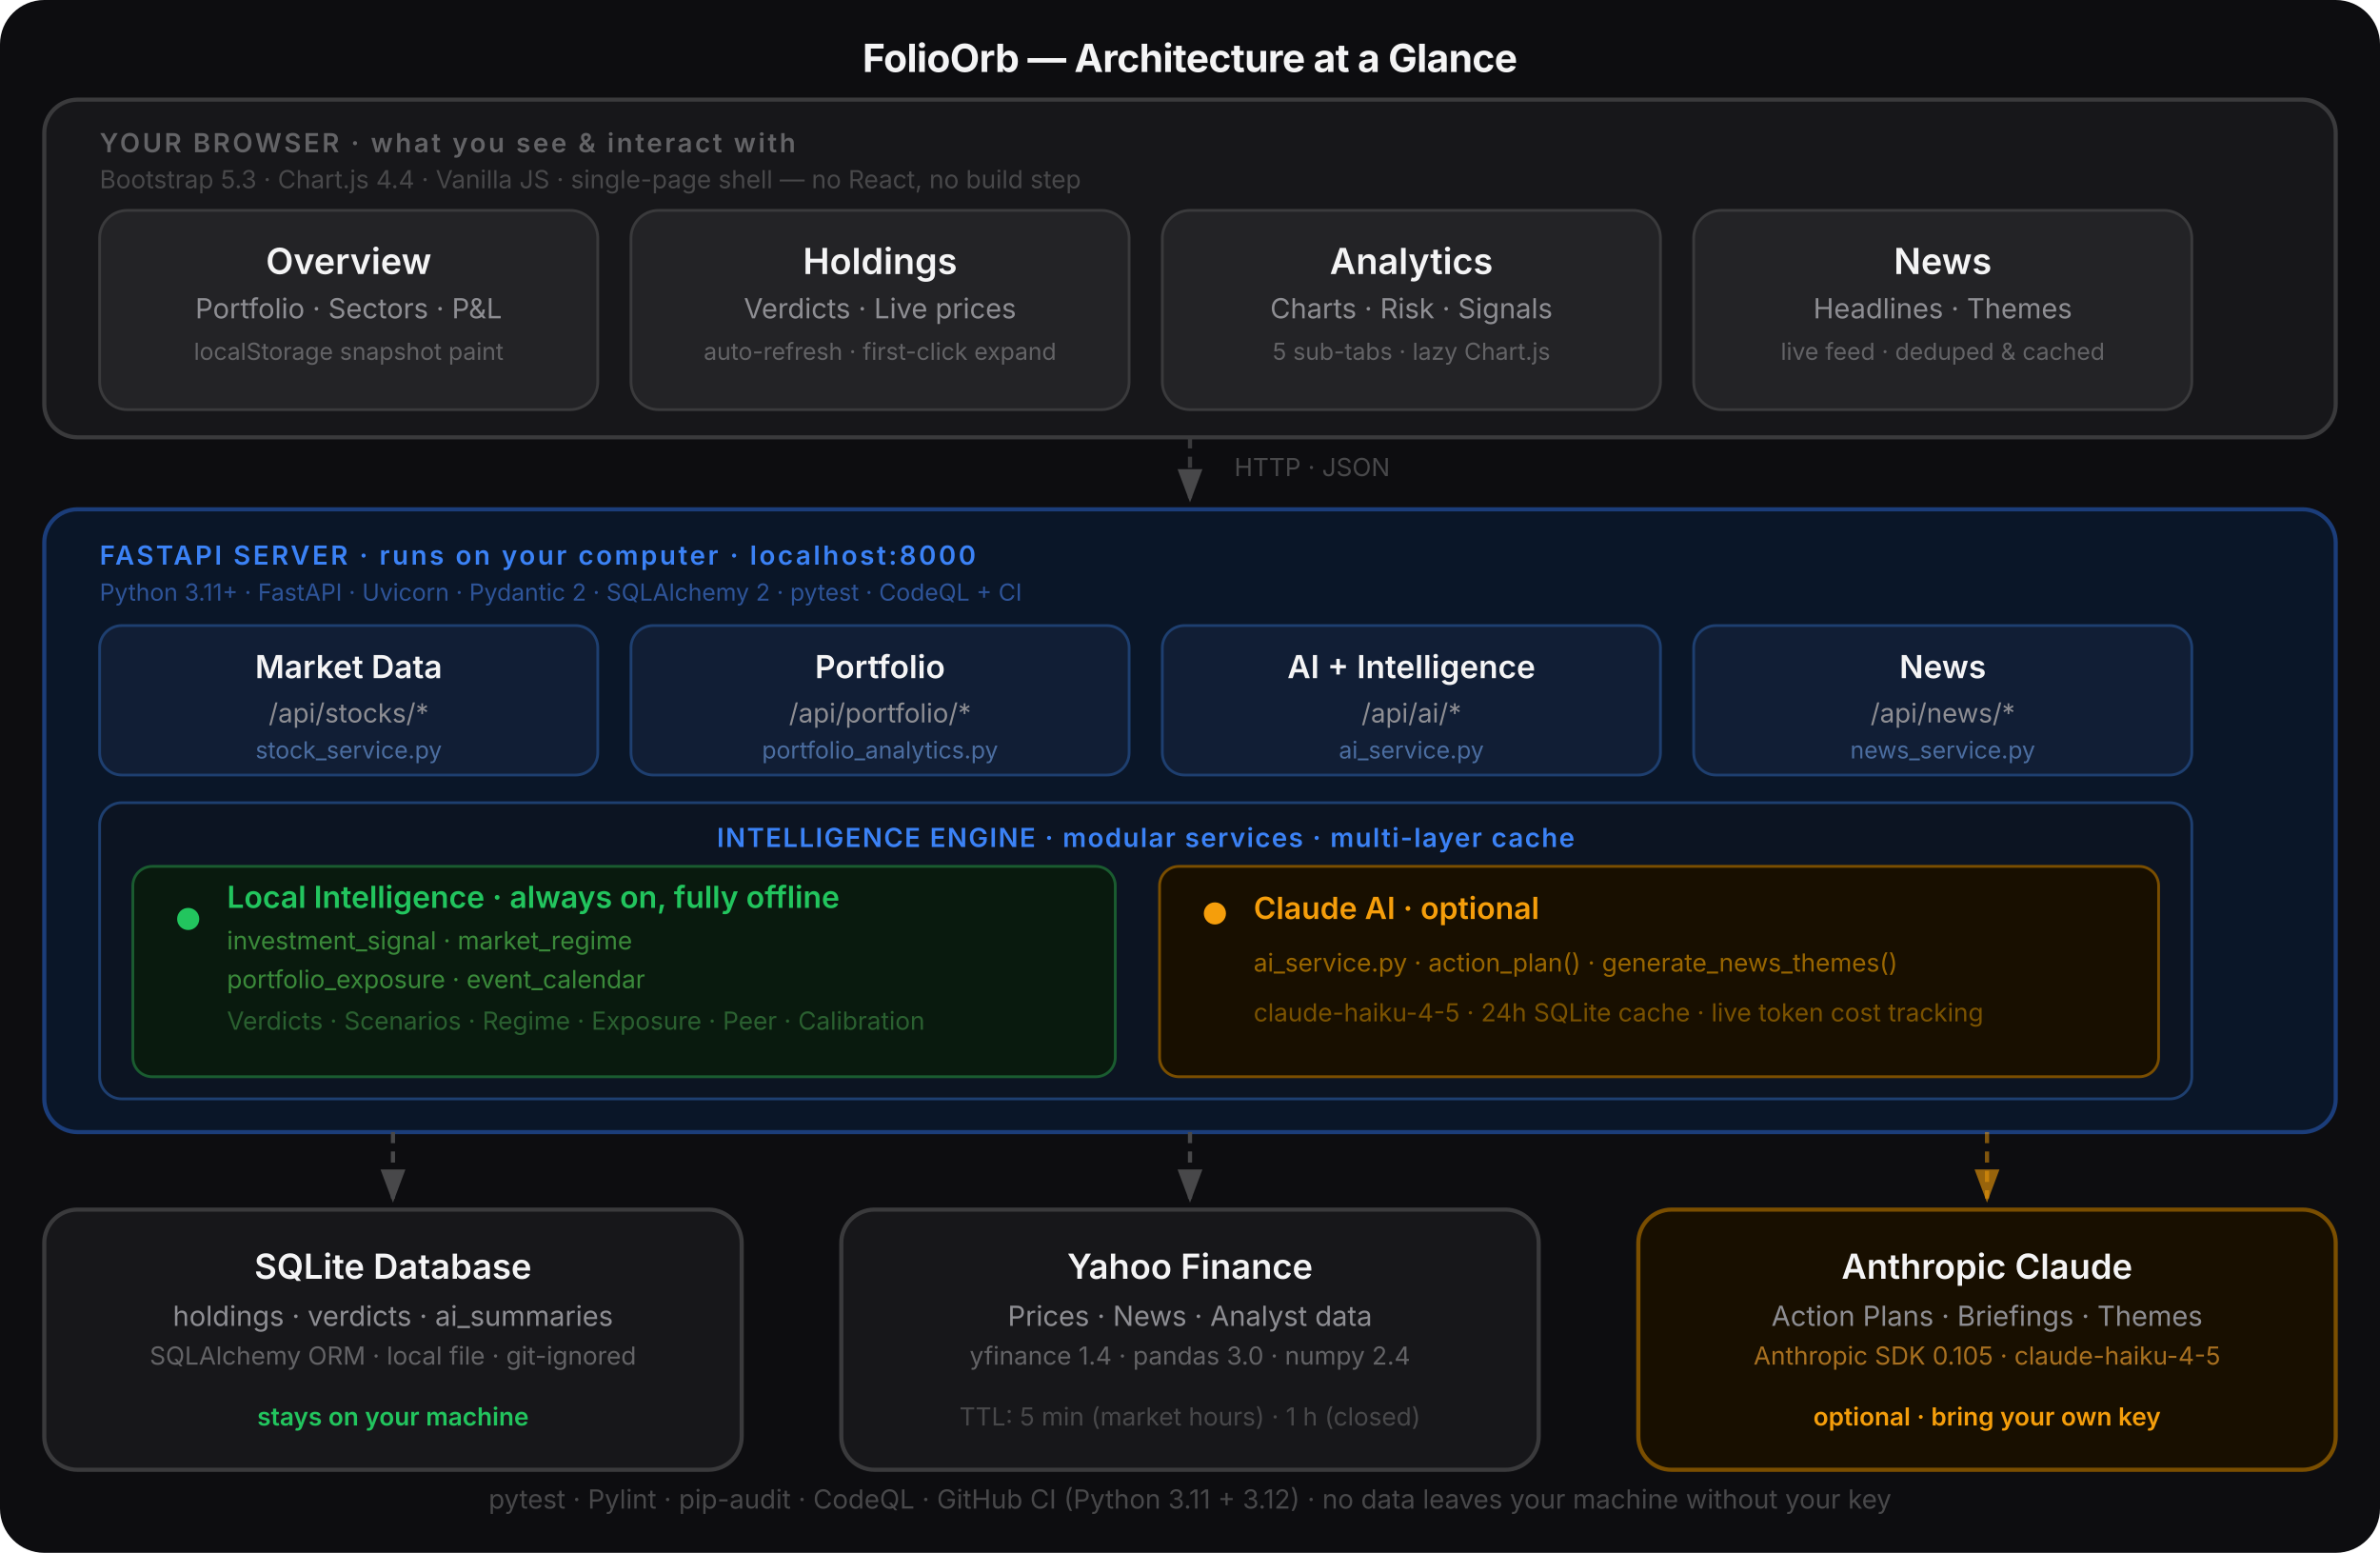
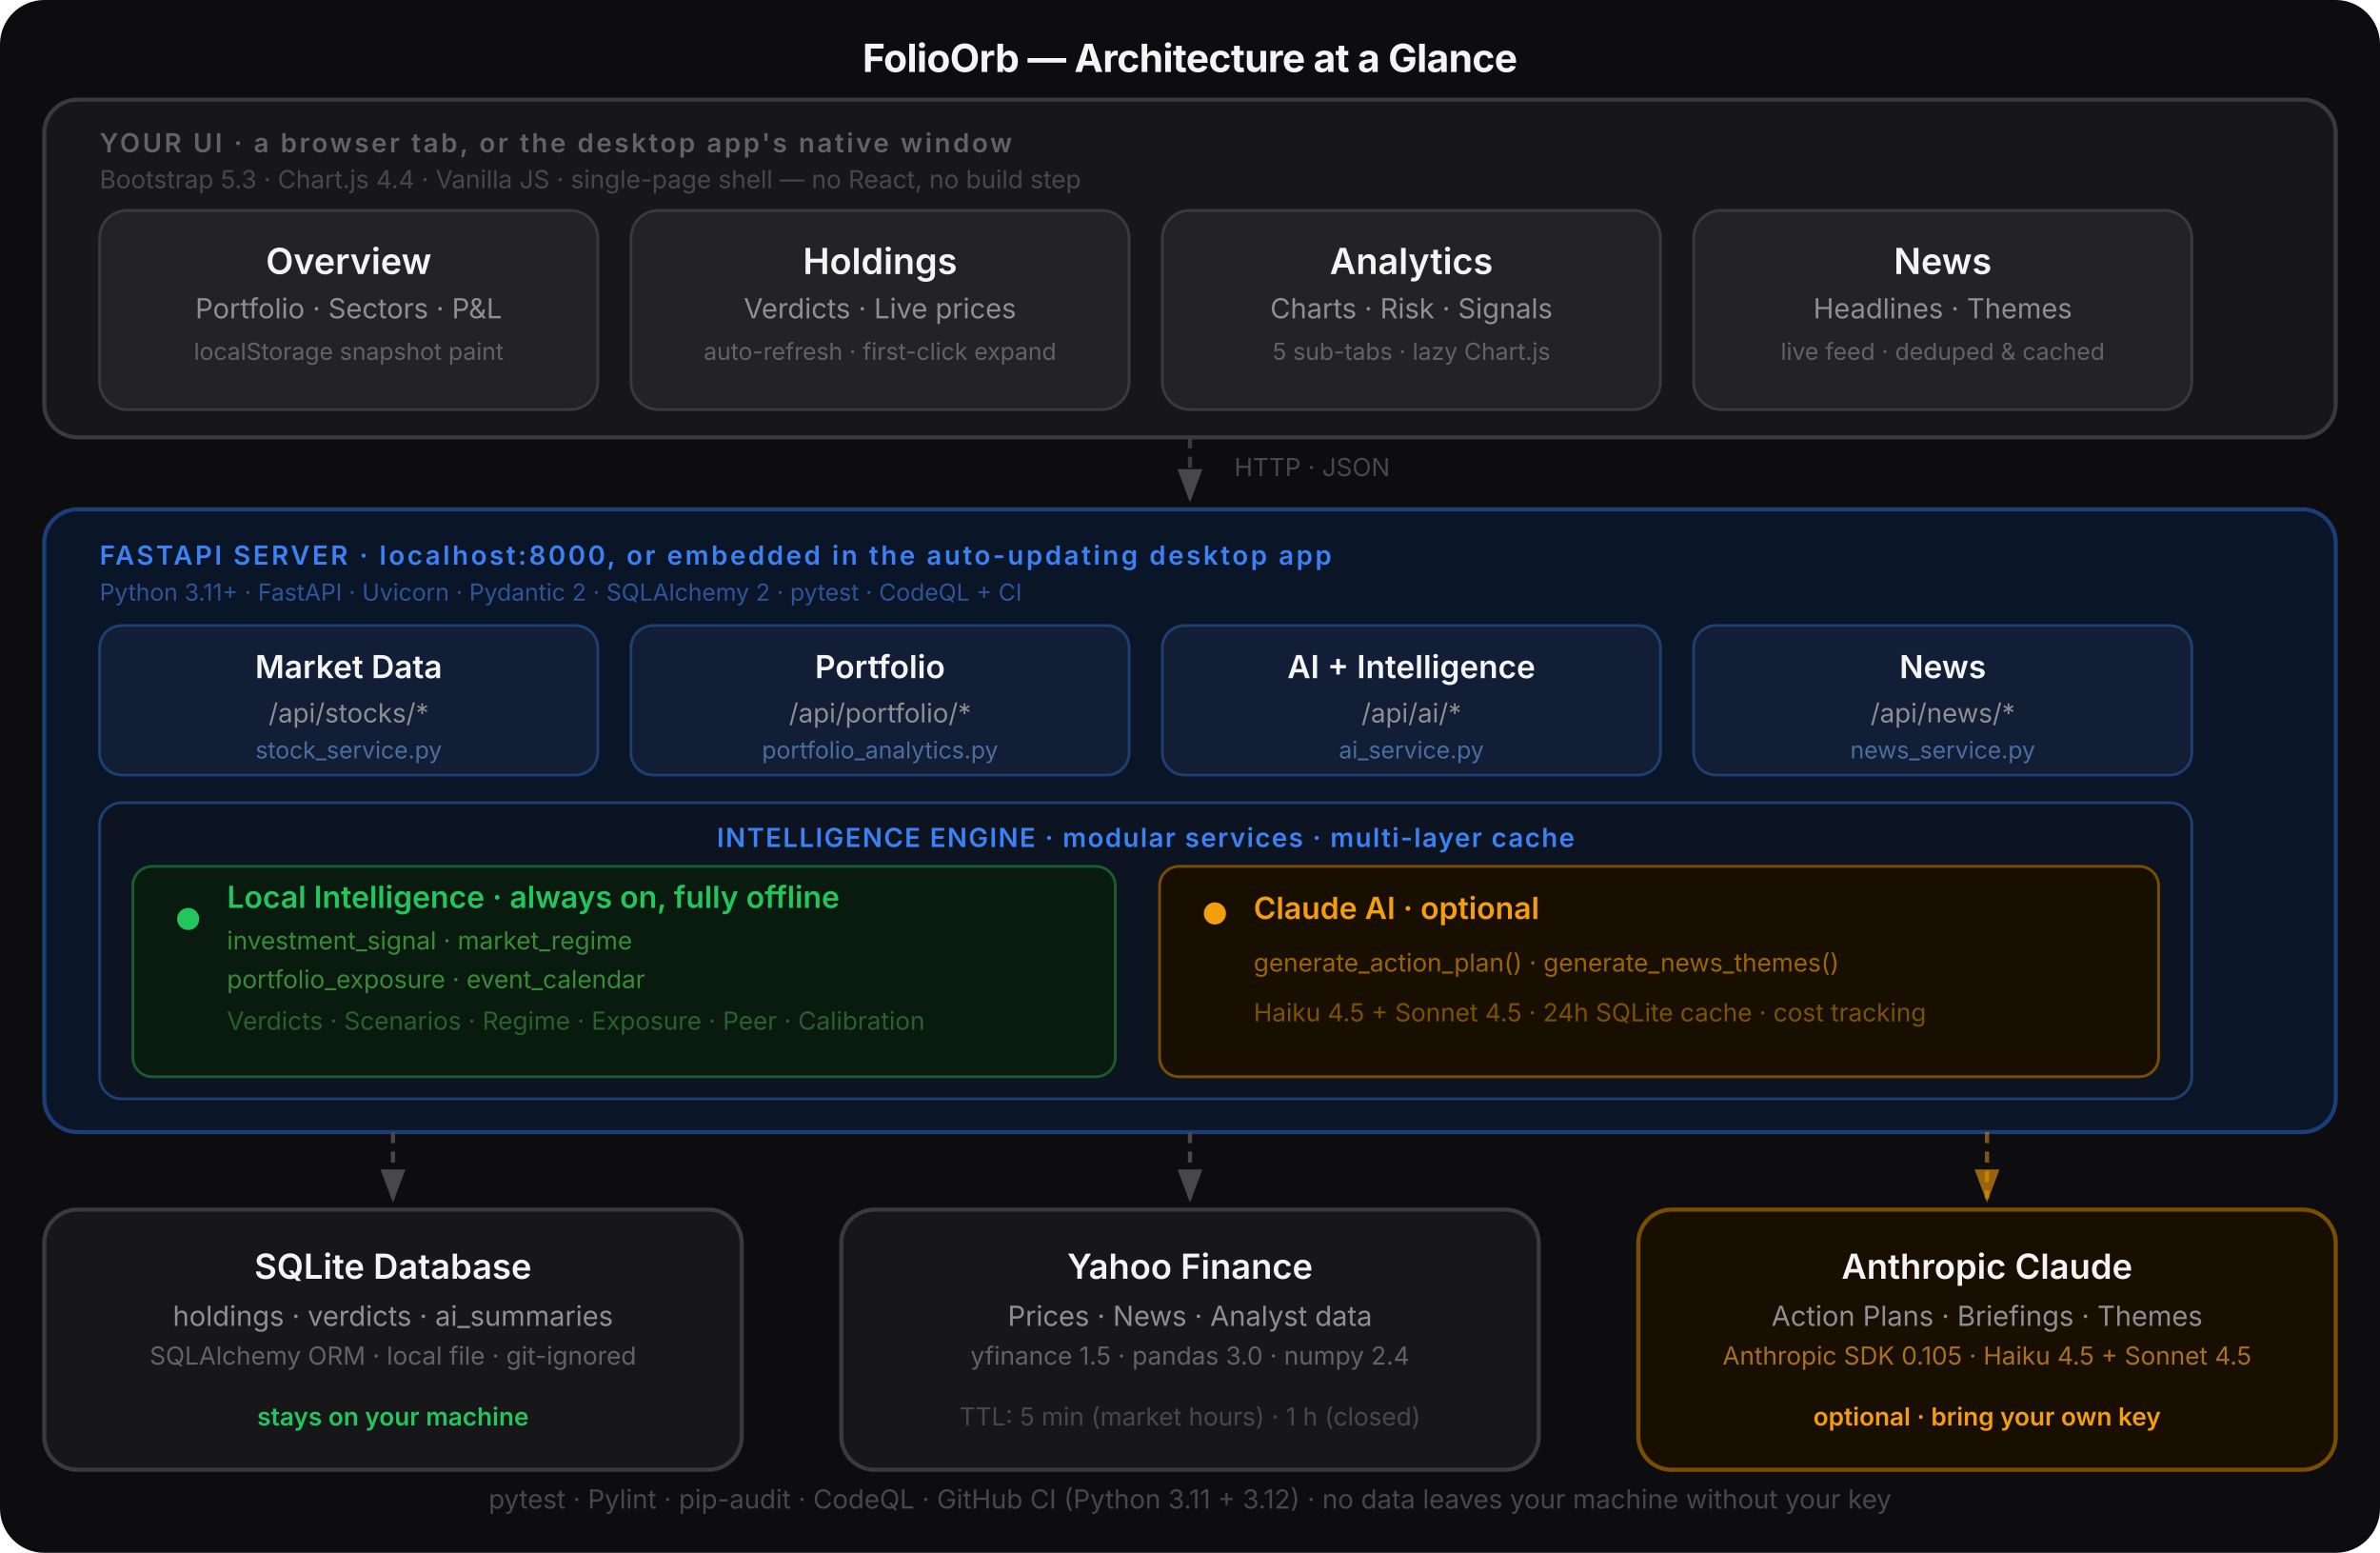
<svg xmlns="http://www.w3.org/2000/svg" width="860" height="561" viewBox="0 0 860 561">
  <defs>
    <marker id="arr" markerWidth="8" markerHeight="6" refX="7" refY="3" orient="auto-start-reverse">
      <polygon points="0 0, 8 3, 0 6" fill="#48484A" />
    </marker>
    <marker id="arr-orange" markerWidth="8" markerHeight="6" refX="7" refY="3" orient="auto-start-reverse">
      <polygon points="0 0, 8 3, 0 6" fill="#F59E0B" fill-opacity="0.6" />
    </marker>
  </defs>
  <rect width="860" height="561" rx="16" fill="#0D0D10" />
  <text x="430" y="26" font-family="-apple-system,BlinkMacSystemFont,'Segoe UI',system-ui,sans-serif" font-size="14" font-weight="700" fill="#F4F4F5" text-anchor="middle" letter-spacing="-0.2">FolioOrb — Architecture at a Glance</text>
  <rect x="16" y="36" width="828" height="122" rx="12" fill="#17171A" stroke="#3A3A3C" stroke-width="1.5" />
-   <text x="36" y="55" font-family="-apple-system,BlinkMacSystemFont,sans-serif" font-size="9.5" font-weight="600" fill="#636366" letter-spacing="0.9">YOUR BROWSER  ·  what you see &amp; interact with</text>
+   <text x="36" y="55" font-family="-apple-system,BlinkMacSystemFont,sans-serif" font-size="9.5" font-weight="600" fill="#636366" letter-spacing="0.9">YOUR UI  ·  a browser tab, or the desktop app's native window</text>
  <text x="36" y="68" font-family="-apple-system,BlinkMacSystemFont,sans-serif" font-size="9" fill="#48484A">Bootstrap 5.3  ·  Chart.js 4.4  ·  Vanilla JS  ·  single-page shell — no React, no build step</text>
  <rect x="36" y="76" width="180" height="72" rx="10" fill="#232326" stroke="#3A3A3C" stroke-width="1" />
  <text x="126" y="99" font-family="-apple-system,BlinkMacSystemFont,sans-serif" font-size="13" font-weight="600" fill="#F4F4F5" text-anchor="middle">Overview</text>
  <text x="126" y="115" font-family="-apple-system,BlinkMacSystemFont,sans-serif" font-size="10" fill="#8E8E93" text-anchor="middle">Portfolio · Sectors · P&amp;L</text>
  <text x="126" y="130" font-family="-apple-system,BlinkMacSystemFont,sans-serif" font-size="8.5" fill="#636366" text-anchor="middle">localStorage snapshot paint</text>
  <rect x="228" y="76" width="180" height="72" rx="10" fill="#232326" stroke="#3A3A3C" stroke-width="1" />
  <text x="318" y="99" font-family="-apple-system,BlinkMacSystemFont,sans-serif" font-size="13" font-weight="600" fill="#F4F4F5" text-anchor="middle">Holdings</text>
  <text x="318" y="115" font-family="-apple-system,BlinkMacSystemFont,sans-serif" font-size="10" fill="#8E8E93" text-anchor="middle">Verdicts · Live prices</text>
  <text x="318" y="130" font-family="-apple-system,BlinkMacSystemFont,sans-serif" font-size="8.5" fill="#636366" text-anchor="middle">auto-refresh · first-click expand</text>
  <rect x="420" y="76" width="180" height="72" rx="10" fill="#232326" stroke="#3A3A3C" stroke-width="1" />
  <text x="510" y="99" font-family="-apple-system,BlinkMacSystemFont,sans-serif" font-size="13" font-weight="600" fill="#F4F4F5" text-anchor="middle">Analytics</text>
  <text x="510" y="115" font-family="-apple-system,BlinkMacSystemFont,sans-serif" font-size="10" fill="#8E8E93" text-anchor="middle">Charts · Risk · Signals</text>
  <text x="510" y="130" font-family="-apple-system,BlinkMacSystemFont,sans-serif" font-size="8.5" fill="#636366" text-anchor="middle">5 sub-tabs · lazy Chart.js</text>
  <rect x="612" y="76" width="180" height="72" rx="10" fill="#232326" stroke="#3A3A3C" stroke-width="1" />
  <text x="702" y="99" font-family="-apple-system,BlinkMacSystemFont,sans-serif" font-size="13" font-weight="600" fill="#F4F4F5" text-anchor="middle">News</text>
  <text x="702" y="115" font-family="-apple-system,BlinkMacSystemFont,sans-serif" font-size="10" fill="#8E8E93" text-anchor="middle">Headlines · Themes</text>
  <text x="702" y="130" font-family="-apple-system,BlinkMacSystemFont,sans-serif" font-size="8.5" fill="#636366" text-anchor="middle">live feed · deduped &amp; cached</text>
  <line x1="430" y1="158" x2="430" y2="180" stroke="#3A3A3C" stroke-width="1.5" stroke-dasharray="4,3" marker-end="url(#arr)" />
  <text x="446" y="172" font-family="-apple-system,BlinkMacSystemFont,sans-serif" font-size="9" fill="#48484A">HTTP · JSON</text>
  <rect x="16" y="184" width="828" height="225" rx="12" fill="#0A1628" stroke="#1B3D7A" stroke-width="1.5" />
-   <text x="36" y="204" font-family="-apple-system,BlinkMacSystemFont,sans-serif" font-size="9.5" font-weight="600" fill="#3B82F6" letter-spacing="0.9">FASTAPI SERVER  ·  runs on your computer  ·  localhost:8000</text>
+   <text x="36" y="204" font-family="-apple-system,BlinkMacSystemFont,sans-serif" font-size="9.5" font-weight="600" fill="#3B82F6" letter-spacing="0.9">FASTAPI SERVER  ·  localhost:8000, or embedded in the auto-updating desktop app</text>
  <text x="36" y="217" font-family="-apple-system,BlinkMacSystemFont,sans-serif" font-size="8.5" fill="#2E5499">Python 3.11+  ·  FastAPI  ·  Uvicorn  ·  Pydantic 2  ·  SQLAlchemy 2  ·  pytest  ·  CodeQL + CI</text>
  <rect x="36" y="226" width="180" height="54" rx="8" fill="#111E35" stroke="#1E3F70" stroke-width="1" />
  <text x="126" y="245" font-family="-apple-system,BlinkMacSystemFont,sans-serif" font-size="11.5" font-weight="600" fill="#F4F4F5" text-anchor="middle">Market Data</text>
  <text x="126" y="261" font-family="-apple-system,BlinkMacSystemFont,sans-serif" font-size="9.5" fill="#8E8E93" text-anchor="middle">/api/stocks/*</text>
  <text x="126" y="274" font-family="-apple-system,BlinkMacSystemFont,sans-serif" font-size="8.5" fill="#4B6DA0" text-anchor="middle">stock_service.py</text>
  <rect x="228" y="226" width="180" height="54" rx="8" fill="#111E35" stroke="#1E3F70" stroke-width="1" />
  <text x="318" y="245" font-family="-apple-system,BlinkMacSystemFont,sans-serif" font-size="11.5" font-weight="600" fill="#F4F4F5" text-anchor="middle">Portfolio</text>
  <text x="318" y="261" font-family="-apple-system,BlinkMacSystemFont,sans-serif" font-size="9.5" fill="#8E8E93" text-anchor="middle">/api/portfolio/*</text>
  <text x="318" y="274" font-family="-apple-system,BlinkMacSystemFont,sans-serif" font-size="8.5" fill="#4B6DA0" text-anchor="middle">portfolio_analytics.py</text>
  <rect x="420" y="226" width="180" height="54" rx="8" fill="#111E35" stroke="#1E3F70" stroke-width="1" />
  <text x="510" y="245" font-family="-apple-system,BlinkMacSystemFont,sans-serif" font-size="11.5" font-weight="600" fill="#F4F4F5" text-anchor="middle">AI + Intelligence</text>
  <text x="510" y="261" font-family="-apple-system,BlinkMacSystemFont,sans-serif" font-size="9.5" fill="#8E8E93" text-anchor="middle">/api/ai/*</text>
  <text x="510" y="274" font-family="-apple-system,BlinkMacSystemFont,sans-serif" font-size="8.5" fill="#4B6DA0" text-anchor="middle">ai_service.py</text>
  <rect x="612" y="226" width="180" height="54" rx="8" fill="#111E35" stroke="#1E3F70" stroke-width="1" />
  <text x="702" y="245" font-family="-apple-system,BlinkMacSystemFont,sans-serif" font-size="11.5" font-weight="600" fill="#F4F4F5" text-anchor="middle">News</text>
  <text x="702" y="261" font-family="-apple-system,BlinkMacSystemFont,sans-serif" font-size="9.5" fill="#8E8E93" text-anchor="middle">/api/news/*</text>
  <text x="702" y="274" font-family="-apple-system,BlinkMacSystemFont,sans-serif" font-size="8.5" fill="#4B6DA0" text-anchor="middle">news_service.py</text>
  <rect x="36" y="290" width="756" height="107" rx="8" fill="#0C1422" stroke="#1E3F70" stroke-width="1" />
  <text x="414" y="306" font-family="-apple-system,BlinkMacSystemFont,sans-serif" font-size="9.5" font-weight="600" fill="#3B82F6" text-anchor="middle" letter-spacing="0.5">INTELLIGENCE ENGINE  ·  modular services  ·  multi-layer cache</text>
  <rect x="48" y="313" width="355" height="76" rx="7" fill="#091A0E" stroke="#1A5C30" stroke-width="1" />
  <circle cx="68" cy="332" r="4" fill="#22C55E" />
  <text x="82" y="328" font-family="-apple-system,BlinkMacSystemFont,sans-serif" font-size="11" font-weight="600" fill="#22C55E">Local Intelligence  ·  always on, fully offline</text>
  <text x="82" y="343" font-family="-apple-system,BlinkMacSystemFont,sans-serif" font-size="9" fill="#3A8A3A">investment_signal  ·  market_regime</text>
  <text x="82" y="357" font-family="-apple-system,BlinkMacSystemFont,sans-serif" font-size="9" fill="#3A8A3A">portfolio_exposure  ·  event_calendar</text>
  <text x="82" y="372" font-family="-apple-system,BlinkMacSystemFont,sans-serif" font-size="9" fill="#2A6030">Verdicts  ·  Scenarios  ·  Regime  ·  Exposure  ·  Peer  ·  Calibration</text>
  <rect x="419" y="313" width="361" height="76" rx="7" fill="#180F00" stroke="#7A4E00" stroke-width="1" />
  <circle cx="439" cy="330" r="4" fill="#F59E0B" />
  <text x="453" y="332" font-family="-apple-system,BlinkMacSystemFont,sans-serif" font-size="11" font-weight="600" fill="#F59E0B">Claude AI  ·  optional</text>
-   <text x="453" y="351" font-family="-apple-system,BlinkMacSystemFont,sans-serif" font-size="9" fill="#996600">ai_service.py  ·  action_plan()  ·  generate_news_themes()</text>
-   <text x="453" y="369" font-family="-apple-system,BlinkMacSystemFont,sans-serif" font-size="9" fill="#7A5200">claude-haiku-4-5  ·  24h SQLite cache  ·  live token cost tracking</text>
+   <text x="453" y="351" font-family="-apple-system,BlinkMacSystemFont,sans-serif" font-size="9" fill="#996600">generate_action_plan()  ·  generate_news_themes()</text>
+   <text x="453" y="369" font-family="-apple-system,BlinkMacSystemFont,sans-serif" font-size="9" fill="#7A5200">Haiku 4.5 + Sonnet 4.5  ·  24h SQLite cache  ·  cost tracking</text>
  <line x1="142" y1="409" x2="142" y2="433" stroke="#48484A" stroke-width="1.5" stroke-dasharray="4,3" marker-end="url(#arr)" />
  <line x1="430" y1="409" x2="430" y2="433" stroke="#48484A" stroke-width="1.5" stroke-dasharray="4,3" marker-end="url(#arr)" />
  <line x1="718" y1="409" x2="718" y2="433" stroke="#F59E0B" stroke-opacity="0.5" stroke-width="1.5" stroke-dasharray="4,3" marker-end="url(#arr-orange)" />
  <rect x="16" y="437" width="252" height="94" rx="12" fill="#17171A" stroke="#3A3A3C" stroke-width="1.5" />
  <text x="142" y="462" font-family="-apple-system,BlinkMacSystemFont,sans-serif" font-size="12.5" font-weight="600" fill="#F4F4F5" text-anchor="middle">SQLite Database</text>
  <text x="142" y="479" font-family="-apple-system,BlinkMacSystemFont,sans-serif" font-size="10" fill="#8E8E93" text-anchor="middle">holdings · verdicts · ai_summaries</text>
  <text x="142" y="493" font-family="-apple-system,BlinkMacSystemFont,sans-serif" font-size="9" fill="#636366" text-anchor="middle">SQLAlchemy ORM · local file · git-ignored</text>
  <text x="142" y="515" font-family="-apple-system,BlinkMacSystemFont,sans-serif" font-size="9" font-weight="600" fill="#22C55E" text-anchor="middle">stays on your machine</text>
  <rect x="304" y="437" width="252" height="94" rx="12" fill="#17171A" stroke="#3A3A3C" stroke-width="1.5" />
  <text x="430" y="462" font-family="-apple-system,BlinkMacSystemFont,sans-serif" font-size="12.5" font-weight="600" fill="#F4F4F5" text-anchor="middle">Yahoo Finance</text>
  <text x="430" y="479" font-family="-apple-system,BlinkMacSystemFont,sans-serif" font-size="10" fill="#8E8E93" text-anchor="middle">Prices · News · Analyst data</text>
-   <text x="430" y="493" font-family="-apple-system,BlinkMacSystemFont,sans-serif" font-size="9" fill="#636366" text-anchor="middle">yfinance 1.4 · pandas 3.0 · numpy 2.4</text>
+   <text x="430" y="493" font-family="-apple-system,BlinkMacSystemFont,sans-serif" font-size="9" fill="#636366" text-anchor="middle">yfinance 1.5 · pandas 3.0 · numpy 2.4</text>
  <text x="430" y="515" font-family="-apple-system,BlinkMacSystemFont,sans-serif" font-size="9" fill="#48484A" text-anchor="middle">TTL: 5 min (market hours) · 1 h (closed)</text>
  <rect x="592" y="437" width="252" height="94" rx="12" fill="#180F00" stroke="#7A4E00" stroke-width="1.5" />
  <text x="718" y="462" font-family="-apple-system,BlinkMacSystemFont,sans-serif" font-size="12.5" font-weight="600" fill="#F4F4F5" text-anchor="middle">Anthropic Claude</text>
  <text x="718" y="479" font-family="-apple-system,BlinkMacSystemFont,sans-serif" font-size="10" fill="#8E8E93" text-anchor="middle">Action Plans · Briefings · Themes</text>
-   <text x="718" y="493" font-family="-apple-system,BlinkMacSystemFont,sans-serif" font-size="9" fill="#A87020" text-anchor="middle">Anthropic SDK 0.105 · claude-haiku-4-5</text>
+   <text x="718" y="493" font-family="-apple-system,BlinkMacSystemFont,sans-serif" font-size="9" fill="#A87020" text-anchor="middle">Anthropic SDK 0.105 · Haiku 4.5 + Sonnet 4.5</text>
  <text x="718" y="515" font-family="-apple-system,BlinkMacSystemFont,sans-serif" font-size="9" font-weight="600" fill="#F59E0B" text-anchor="middle">optional · bring your own key</text>
  <text x="430" y="545" font-family="-apple-system,BlinkMacSystemFont,sans-serif" font-size="9.5" fill="#48484A" text-anchor="middle">pytest  ·  Pylint  ·  pip-audit  ·  CodeQL  ·  GitHub CI (Python 3.11 + 3.12)  ·  no data leaves your machine without your key</text>
</svg>
